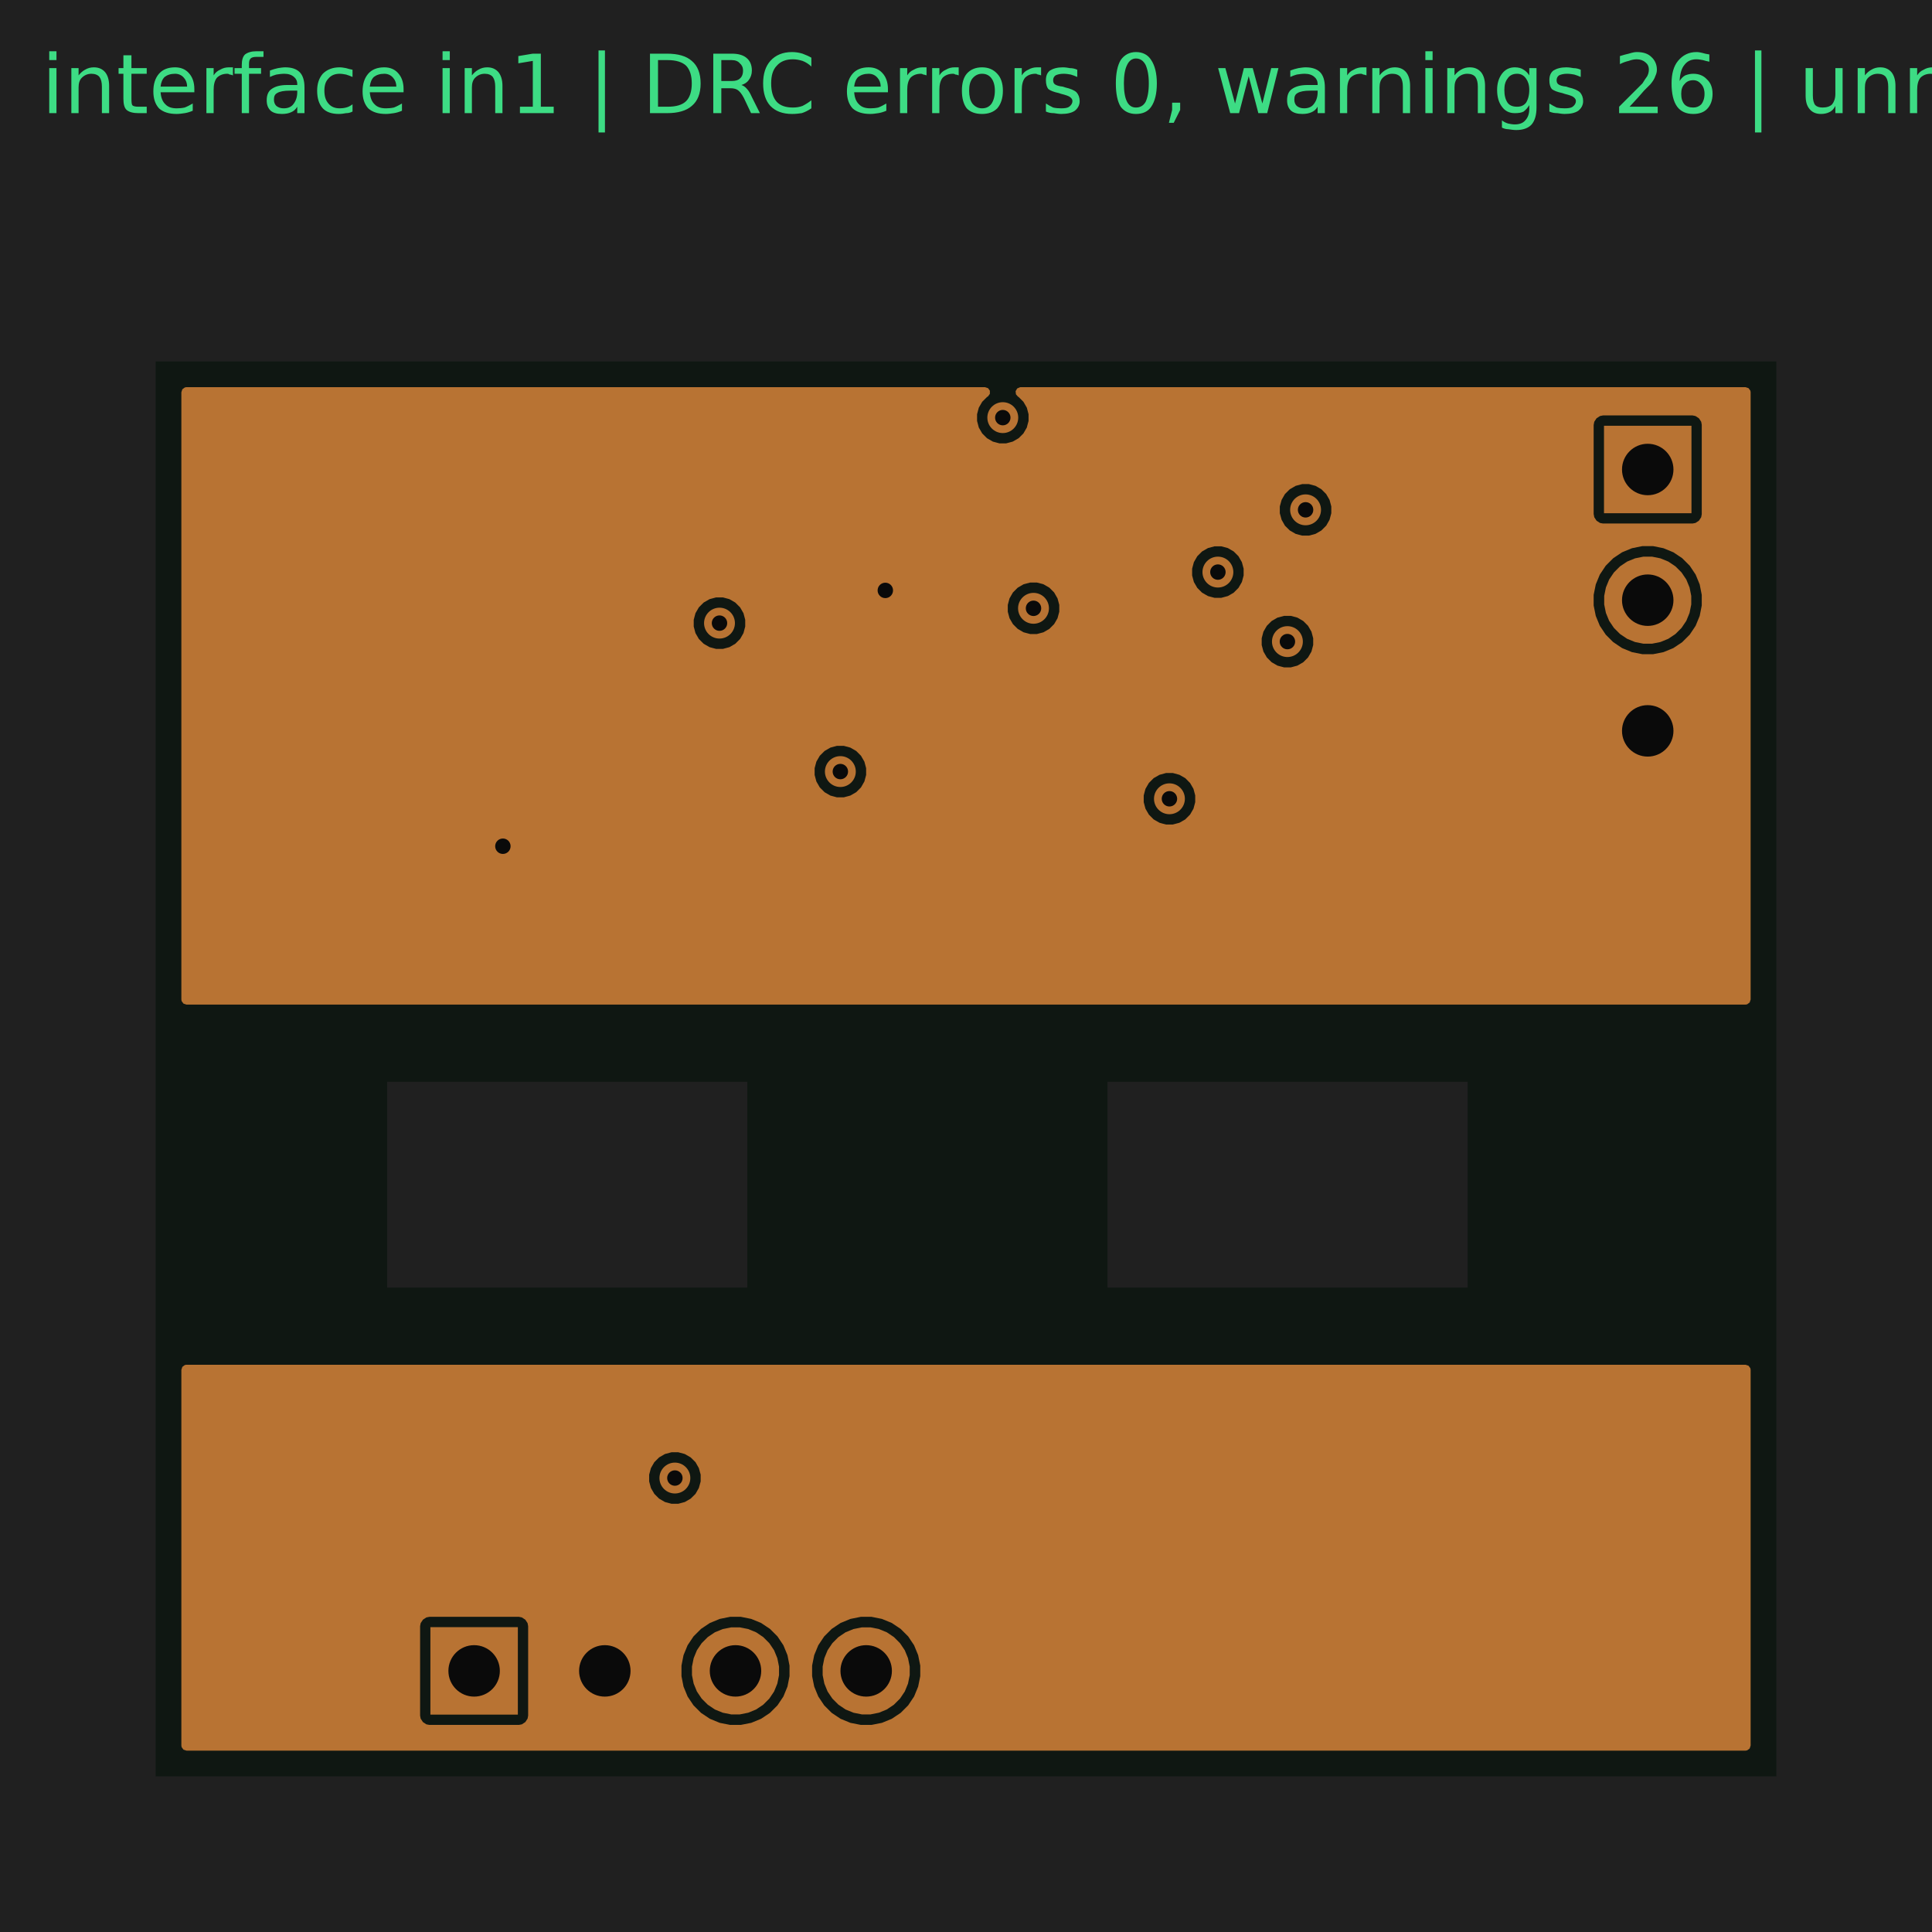
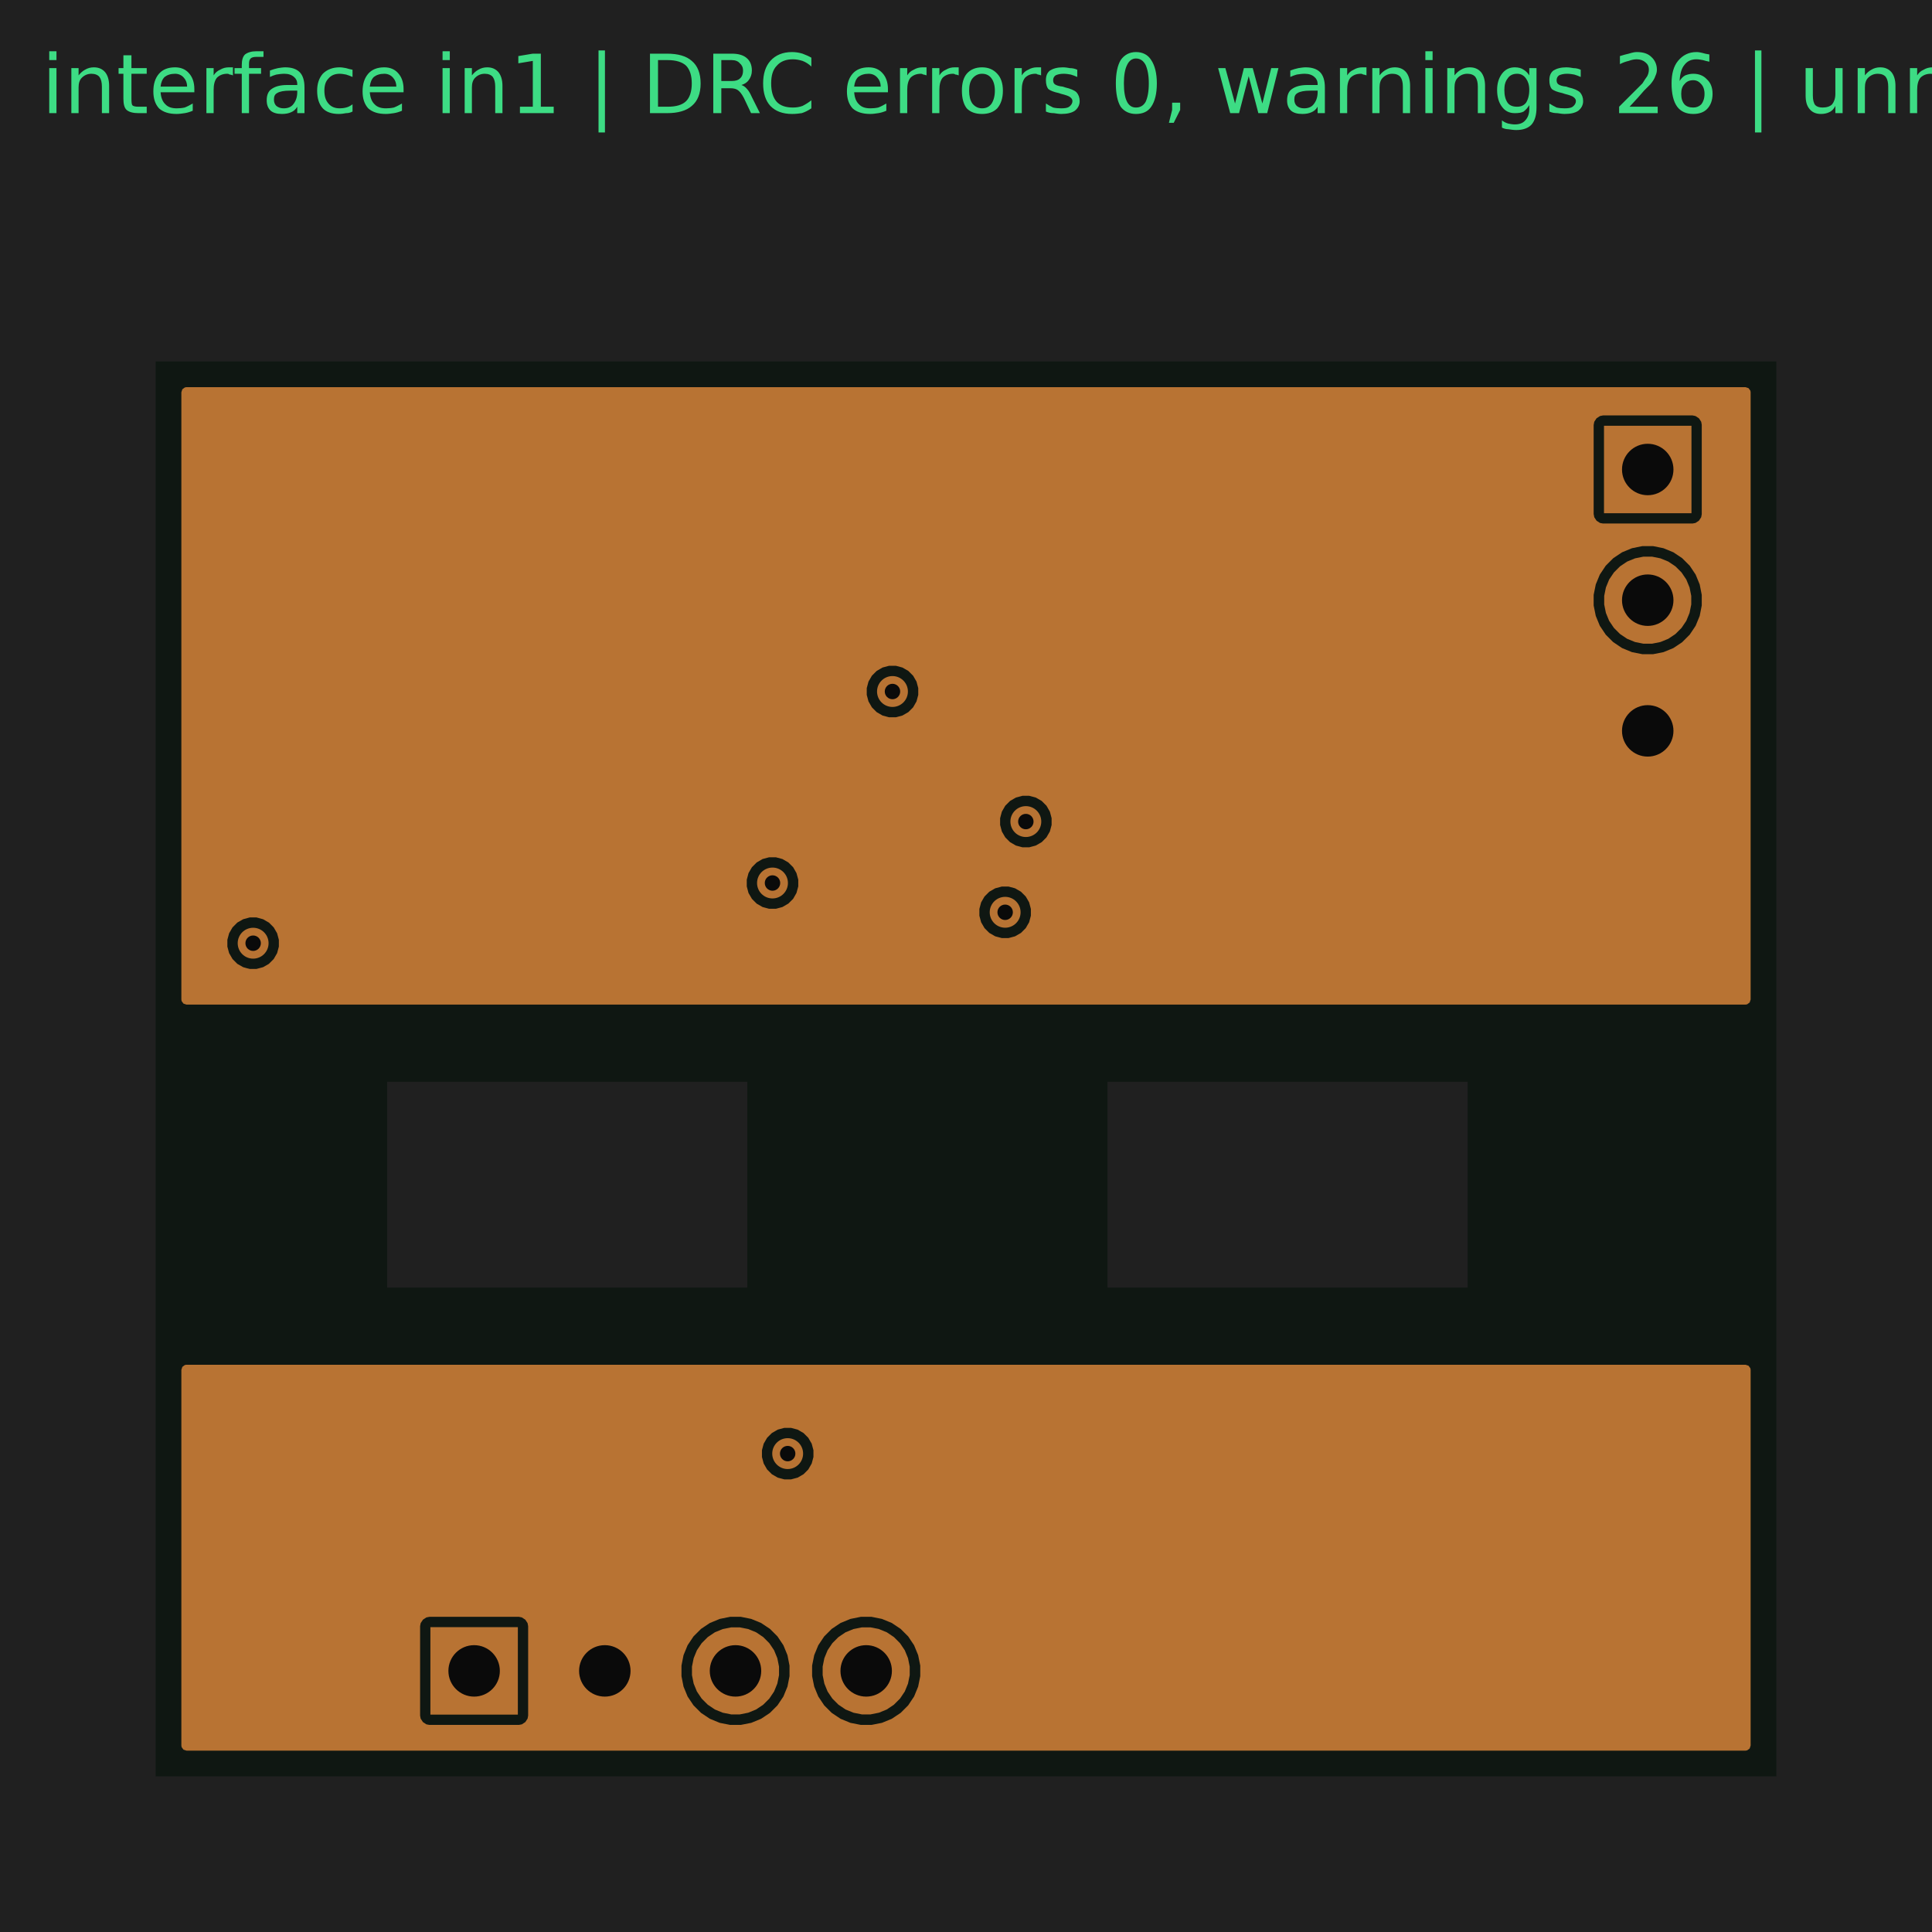
<svg xmlns="http://www.w3.org/2000/svg" width="84.5mm" height="84.5mm" viewBox="0 0 37.550 37.550">
  <rect width="100%" height="100%" fill="#202020" />
  <path d="M 34.525 34.525 L 3.025 34.525 L 3.025 7.025 L 34.525 7.025 Z M 7.525 25.025 L 14.525 25.025 L 14.525 21.025 L 7.525 21.025 Z M 21.525 25.025 L 28.525 25.025 L 28.525 21.025 L 21.525 21.025 Z" fill="#0f1712" fill-opacity="1.00" fill-rule="evenodd" />
-   <path d="M 33.984 26.544 L 34.020 26.593 L 34.025 26.624 L 34.025 33.926 L 34.006 33.984 L 33.957 34.020 L 33.926 34.025 L 3.624 34.025 L 3.566 34.006 L 3.530 33.957 L 3.525 33.926 L 3.525 31.605 L 8.165 31.605 L 8.165 33.345 L 8.165 33.345 L 8.176 33.403 L 8.176 33.403 L 8.220 33.470 L 8.220 33.470 L 8.287 33.514 L 8.287 33.514 L 8.345 33.525 L 8.345 33.525 L 8.345 33.525 L 8.345 33.525 L 10.085 33.525 L 10.085 33.525 L 10.085 33.525 L 10.143 33.514 L 10.143 33.514 L 10.143 33.514 L 10.143 33.514 L 10.210 33.470 L 10.210 33.470 L 10.254 33.403 L 10.265 33.345 L 10.265 32.372 L 13.245 32.372 L 13.245 32.578 L 13.285 32.781 L 13.364 32.973 L 13.479 33.145 L 13.625 33.291 L 13.797 33.406 L 13.989 33.485 L 14.192 33.525 L 14.192 33.525 L 14.398 33.525 L 14.601 33.485 L 14.793 33.406 L 14.965 33.291 L 14.965 33.291 L 15.111 33.145 L 15.226 32.973 L 15.305 32.781 L 15.345 32.578 L 15.345 32.372 L 15.345 32.372 L 15.784 32.372 L 15.784 32.578 L 15.825 32.781 L 15.904 32.973 L 16.019 33.145 L 16.165 33.291 L 16.337 33.406 L 16.529 33.485 L 16.732 33.525 L 16.732 33.525 L 16.938 33.525 L 17.141 33.485 L 17.333 33.406 L 17.505 33.291 L 17.505 33.291 L 17.651 33.145 L 17.766 32.973 L 17.845 32.781 L 17.886 32.578 L 17.886 32.372 L 17.845 32.169 L 17.766 31.977 L 17.651 31.805 L 17.505 31.659 L 17.333 31.544 L 17.141 31.465 L 16.938 31.424 L 16.732 31.424 L 16.529 31.465 L 16.337 31.544 L 16.165 31.659 L 16.019 31.805 L 16.019 31.805 L 15.904 31.977 L 15.825 32.169 L 15.784 32.372 L 15.345 32.372 L 15.305 32.169 L 15.226 31.977 L 15.111 31.805 L 14.965 31.659 L 14.793 31.544 L 14.601 31.465 L 14.398 31.424 L 14.192 31.424 L 13.989 31.465 L 13.797 31.544 L 13.625 31.659 L 13.479 31.805 L 13.479 31.805 L 13.364 31.977 L 13.285 32.169 L 13.245 32.372 L 10.265 32.372 L 10.265 31.605 L 10.254 31.547 L 10.210 31.480 L 10.143 31.436 L 10.085 31.424 L 8.345 31.424 L 8.345 31.425 L 8.345 31.425 L 8.331 31.427 L 8.287 31.436 L 8.220 31.480 L 8.220 31.480 L 8.176 31.547 L 8.176 31.547 L 8.165 31.605 L 8.165 31.605 L 3.525 31.605 L 3.525 28.661 L 12.617 28.661 L 12.617 28.661 L 12.617 28.793 L 12.651 28.920 L 12.717 29.034 L 12.810 29.127 L 12.924 29.193 L 12.924 29.193 L 12.992 29.211 L 13.051 29.227 L 13.051 29.227 L 13.183 29.227 L 13.183 29.227 L 13.310 29.193 L 13.310 29.193 L 13.424 29.127 L 13.424 29.127 L 13.424 29.127 L 13.518 29.034 L 13.518 29.034 L 13.518 29.034 L 13.583 28.920 L 13.583 28.920 L 13.583 28.920 L 13.618 28.793 L 13.618 28.661 L 13.583 28.534 L 13.518 28.419 L 13.424 28.326 L 13.310 28.260 L 13.310 28.260 L 13.310 28.260 L 13.183 28.226 L 13.051 28.226 L 12.924 28.260 L 12.924 28.260 L 12.924 28.260 L 12.810 28.326 L 12.810 28.326 L 12.810 28.326 L 12.717 28.419 L 12.717 28.419 L 12.717 28.419 L 12.651 28.534 L 12.651 28.534 L 12.617 28.661 L 3.525 28.661 L 3.525 26.624 L 3.544 26.566 L 3.593 26.530 L 3.624 26.525 L 33.926 26.525 Z" fill="#b87333" fill-opacity="1.00" fill-rule="evenodd" />
-   <path d="M 19.203 7.544 L 19.239 7.593 L 19.239 7.655 L 19.203 7.704 L 19.194 7.710 L 19.186 7.714 L 19.183 7.716 L 19.090 7.809 L 19.090 7.809 L 19.090 7.809 L 19.024 7.923 L 19.024 7.923 L 18.990 8.051 L 18.990 8.182 L 18.994 8.197 L 19.024 8.310 L 19.090 8.424 L 19.183 8.517 L 19.297 8.583 L 19.297 8.583 L 19.365 8.601 L 19.424 8.617 L 19.424 8.617 L 19.556 8.617 L 19.556 8.617 L 19.683 8.583 L 19.683 8.583 L 19.798 8.517 L 19.798 8.517 L 19.798 8.517 L 19.891 8.424 L 19.891 8.424 L 19.891 8.424 L 19.957 8.310 L 19.957 8.310 L 19.957 8.310 L 19.971 8.255 L 30.974 8.255 L 30.974 9.995 L 30.975 9.995 L 30.986 10.053 L 30.986 10.053 L 31.030 10.120 L 31.030 10.120 L 31.097 10.164 L 31.097 10.164 L 31.155 10.175 L 31.155 10.175 L 31.155 10.175 L 31.155 10.175 L 32.895 10.175 L 32.895 10.175 L 32.895 10.175 L 32.953 10.164 L 32.953 10.164 L 32.953 10.164 L 32.953 10.164 L 33.020 10.120 L 33.020 10.120 L 33.064 10.053 L 33.075 9.995 L 33.075 8.255 L 33.064 8.197 L 33.020 8.130 L 32.953 8.086 L 32.895 8.074 L 31.155 8.074 L 31.155 8.075 L 31.155 8.075 L 31.141 8.077 L 31.097 8.086 L 31.030 8.130 L 31.030 8.130 L 30.986 8.197 L 30.986 8.197 L 30.975 8.255 L 30.974 8.255 L 19.971 8.255 L 19.991 8.182 L 19.991 8.051 L 19.957 7.923 L 19.891 7.809 L 19.798 7.716 L 19.791 7.712 L 19.786 7.710 L 19.746 7.664 L 19.739 7.603 L 19.770 7.550 L 19.826 7.526 L 19.836 7.525 L 33.926 7.525 L 33.984 7.544 L 34.020 7.593 L 34.025 7.624 L 34.025 19.426 L 34.006 19.484 L 33.957 19.520 L 33.926 19.525 L 3.624 19.525 L 3.566 19.506 L 3.530 19.457 L 3.525 19.426 L 3.525 14.930 L 15.833 14.930 L 15.833 14.930 L 15.833 15.062 L 15.867 15.189 L 15.933 15.304 L 16.026 15.397 L 16.140 15.463 L 16.140 15.463 L 16.208 15.481 L 16.267 15.497 L 16.267 15.497 L 16.399 15.497 L 16.399 15.497 L 16.526 15.463 L 16.526 15.463 L 16.533 15.459 L 22.229 15.459 L 22.229 15.459 L 22.229 15.591 L 22.263 15.718 L 22.329 15.832 L 22.422 15.926 L 22.536 15.991 L 22.536 15.991 L 22.604 16.010 L 22.664 16.025 L 22.664 16.025 L 22.795 16.025 L 22.795 16.025 L 22.923 15.991 L 22.923 15.991 L 23.037 15.926 L 23.037 15.926 L 23.037 15.925 L 23.130 15.832 L 23.130 15.832 L 23.130 15.832 L 23.196 15.718 L 23.196 15.718 L 23.196 15.718 L 23.230 15.591 L 23.230 15.459 L 23.196 15.332 L 23.180 15.304 L 23.130 15.218 L 23.130 15.218 L 23.130 15.218 L 23.037 15.124 L 22.923 15.059 L 22.923 15.059 L 22.923 15.059 L 22.795 15.024 L 22.664 15.024 L 22.536 15.059 L 22.536 15.059 L 22.536 15.059 L 22.422 15.124 L 22.422 15.124 L 22.422 15.124 L 22.329 15.218 L 22.329 15.218 L 22.329 15.218 L 22.263 15.332 L 22.263 15.332 L 22.229 15.459 L 16.533 15.459 L 16.641 15.397 L 16.641 15.397 L 16.641 15.397 L 16.734 15.304 L 16.734 15.304 L 16.734 15.304 L 16.800 15.189 L 16.800 15.189 L 16.800 15.189 L 16.834 15.062 L 16.834 14.930 L 16.800 14.803 L 16.734 14.689 L 16.641 14.596 L 16.526 14.530 L 16.526 14.530 L 16.526 14.530 L 16.399 14.496 L 16.267 14.496 L 16.140 14.530 L 16.140 14.530 L 16.140 14.530 L 16.026 14.596 L 16.026 14.596 L 16.026 14.596 L 15.933 14.689 L 15.933 14.689 L 15.933 14.689 L 15.867 14.803 L 15.867 14.803 L 15.833 14.930 L 3.525 14.930 L 3.525 12.046 L 13.483 12.046 L 13.483 12.046 L 13.483 12.177 L 13.517 12.305 L 13.583 12.419 L 13.676 12.512 L 13.791 12.578 L 13.791 12.578 L 13.858 12.596 L 13.918 12.612 L 13.918 12.612 L 14.050 12.612 L 14.050 12.612 L 14.177 12.578 L 14.177 12.578 L 14.291 12.512 L 14.291 12.512 L 14.291 12.512 L 14.384 12.419 L 14.384 12.419 L 14.384 12.419 L 14.393 12.405 L 24.522 12.405 L 24.522 12.405 L 24.522 12.536 L 24.556 12.664 L 24.622 12.778 L 24.715 12.871 L 24.829 12.937 L 24.829 12.937 L 24.897 12.955 L 24.957 12.971 L 24.957 12.971 L 25.088 12.971 L 25.088 12.971 L 25.216 12.937 L 25.216 12.937 L 25.330 12.871 L 25.330 12.871 L 25.330 12.871 L 25.423 12.778 L 25.423 12.778 L 25.423 12.778 L 25.489 12.664 L 25.489 12.664 L 25.489 12.664 L 25.523 12.536 L 25.523 12.405 L 25.489 12.277 L 25.423 12.163 L 25.330 12.070 L 25.216 12.004 L 25.216 12.004 L 25.216 12.004 L 25.088 11.970 L 24.957 11.970 L 24.829 12.004 L 24.829 12.004 L 24.829 12.004 L 24.715 12.070 L 24.715 12.070 L 24.715 12.070 L 24.622 12.163 L 24.622 12.163 L 24.622 12.163 L 24.556 12.277 L 24.556 12.277 L 24.522 12.405 L 14.393 12.405 L 14.450 12.305 L 14.450 12.305 L 14.450 12.305 L 14.484 12.177 L 14.484 12.046 L 14.450 11.918 L 14.384 11.804 L 14.337 11.757 L 19.587 11.757 L 19.587 11.757 L 19.587 11.889 L 19.621 12.016 L 19.687 12.130 L 19.780 12.223 L 19.894 12.289 L 19.894 12.289 L 19.962 12.307 L 20.022 12.323 L 20.022 12.323 L 20.153 12.323 L 20.153 12.323 L 20.281 12.289 L 20.281 12.289 L 20.395 12.223 L 20.395 12.223 L 20.395 12.223 L 20.488 12.130 L 20.488 12.130 L 20.488 12.130 L 20.554 12.016 L 20.554 12.016 L 20.554 12.016 L 20.588 11.889 L 20.588 11.757 L 20.554 11.630 L 20.528 11.585 L 20.488 11.515 L 20.488 11.515 L 20.488 11.515 L 20.395 11.422 L 20.281 11.356 L 20.281 11.356 L 20.281 11.356 L 20.153 11.322 L 20.022 11.322 L 19.894 11.356 L 19.894 11.356 L 19.894 11.356 L 19.780 11.422 L 19.780 11.422 L 19.780 11.422 L 19.687 11.515 L 19.687 11.515 L 19.687 11.515 L 19.621 11.630 L 19.621 11.630 L 19.587 11.757 L 14.337 11.757 L 14.291 11.711 L 14.177 11.645 L 14.177 11.645 L 14.177 11.645 L 14.050 11.611 L 13.918 11.611 L 13.791 11.645 L 13.791 11.645 L 13.791 11.645 L 13.676 11.711 L 13.676 11.711 L 13.676 11.711 L 13.583 11.804 L 13.583 11.804 L 13.583 11.804 L 13.517 11.918 L 13.517 11.918 L 13.483 12.046 L 3.525 12.046 L 3.525 11.053 L 23.170 11.053 L 23.170 11.053 L 23.170 11.185 L 23.204 11.312 L 23.270 11.426 L 23.363 11.519 L 23.478 11.585 L 23.478 11.585 L 23.545 11.603 L 23.605 11.619 L 23.605 11.619 L 23.737 11.619 L 23.737 11.619 L 23.864 11.585 L 23.864 11.585 L 23.905 11.562 L 30.974 11.562 L 30.974 11.768 L 31.015 11.971 L 31.094 12.163 L 31.209 12.335 L 31.355 12.481 L 31.527 12.596 L 31.719 12.675 L 31.922 12.715 L 31.922 12.715 L 32.128 12.715 L 32.331 12.675 L 32.523 12.596 L 32.695 12.481 L 32.695 12.481 L 32.841 12.335 L 32.956 12.163 L 33.035 11.971 L 33.075 11.768 L 33.075 11.562 L 33.035 11.359 L 32.956 11.167 L 32.841 10.995 L 32.695 10.849 L 32.523 10.734 L 32.331 10.655 L 32.128 10.614 L 31.922 10.614 L 31.719 10.655 L 31.527 10.734 L 31.355 10.849 L 31.209 10.995 L 31.209 10.995 L 31.094 11.167 L 31.015 11.359 L 30.974 11.562 L 23.905 11.562 L 23.978 11.519 L 23.978 11.519 L 23.978 11.519 L 24.071 11.426 L 24.071 11.426 L 24.071 11.426 L 24.137 11.312 L 24.137 11.312 L 24.137 11.312 L 24.171 11.185 L 24.171 11.053 L 24.137 10.926 L 24.071 10.811 L 23.978 10.718 L 23.864 10.652 L 23.864 10.652 L 23.864 10.652 L 23.737 10.618 L 23.605 10.618 L 23.478 10.652 L 23.478 10.652 L 23.478 10.652 L 23.363 10.718 L 23.363 10.718 L 23.363 10.718 L 23.270 10.811 L 23.270 10.811 L 23.270 10.811 L 23.204 10.926 L 23.204 10.926 L 23.170 11.053 L 3.525 11.053 L 3.525 9.843 L 24.874 9.843 L 24.874 9.843 L 24.874 9.975 L 24.909 10.102 L 24.974 10.217 L 25.068 10.310 L 25.182 10.376 L 25.182 10.376 L 25.249 10.394 L 25.309 10.410 L 25.309 10.410 L 25.441 10.410 L 25.441 10.410 L 25.568 10.376 L 25.568 10.376 L 25.682 10.310 L 25.682 10.310 L 25.682 10.310 L 25.775 10.217 L 25.776 10.217 L 25.776 10.217 L 25.841 10.102 L 25.841 10.102 L 25.841 10.102 L 25.875 9.975 L 25.875 9.843 L 25.841 9.716 L 25.775 9.602 L 25.682 9.509 L 25.568 9.443 L 25.568 9.443 L 25.568 9.443 L 25.441 9.409 L 25.309 9.409 L 25.182 9.443 L 25.182 9.443 L 25.182 9.443 L 25.068 9.509 L 25.068 9.509 L 25.068 9.509 L 24.974 9.602 L 24.974 9.602 L 24.974 9.602 L 24.909 9.716 L 24.909 9.716 L 24.874 9.843 L 3.525 9.843 L 3.525 7.624 L 3.544 7.566 L 3.593 7.530 L 3.624 7.525 L 19.144 7.525 Z" fill="#b87333" fill-opacity="1.00" fill-rule="evenodd" />
-   <circle cx="13.984" cy="12.111" r="0.300" fill="#b87333" stroke="none" stroke-width="0.150" />
-   <circle cx="13.984" cy="12.111" r="0.150" fill="#0a0a0a" stroke="none" stroke-width="0.150" />
-   <circle cx="25.375" cy="9.909" r="0.300" fill="#b87333" stroke="none" stroke-width="0.150" />
-   <circle cx="25.375" cy="9.909" r="0.150" fill="#0a0a0a" stroke="none" stroke-width="0.150" />
-   <circle cx="17.207" cy="11.475" r="0.300" fill="#b87333" stroke="none" stroke-width="0.150" />
-   <circle cx="17.207" cy="11.475" r="0.150" fill="#0a0a0a" stroke="none" stroke-width="0.150" />
-   <circle cx="9.774" cy="16.447" r="0.300" fill="#b87333" stroke="none" stroke-width="0.150" />
-   <circle cx="9.774" cy="16.447" r="0.150" fill="#0a0a0a" stroke="none" stroke-width="0.150" />
-   <circle cx="19.490" cy="8.117" r="0.300" fill="#b87333" stroke="none" stroke-width="0.150" />
-   <circle cx="19.490" cy="8.117" r="0.150" fill="#0a0a0a" stroke="none" stroke-width="0.150" />
-   <circle cx="20.087" cy="11.823" r="0.300" fill="#b87333" stroke="none" stroke-width="0.150" />
-   <circle cx="20.087" cy="11.823" r="0.150" fill="#0a0a0a" stroke="none" stroke-width="0.150" />
-   <circle cx="13.117" cy="28.727" r="0.300" fill="#b87333" stroke="none" stroke-width="0.150" />
-   <circle cx="13.117" cy="28.727" r="0.150" fill="#0a0a0a" stroke="none" stroke-width="0.150" />
-   <circle cx="25.022" cy="12.470" r="0.300" fill="#b87333" stroke="none" stroke-width="0.150" />
-   <circle cx="25.022" cy="12.470" r="0.150" fill="#0a0a0a" stroke="none" stroke-width="0.150" />
-   <circle cx="23.671" cy="11.119" r="0.300" fill="#b87333" stroke="none" stroke-width="0.150" />
-   <circle cx="23.671" cy="11.119" r="0.150" fill="#0a0a0a" stroke="none" stroke-width="0.150" />
-   <circle cx="16.333" cy="14.996" r="0.300" fill="#b87333" stroke="none" stroke-width="0.150" />
-   <circle cx="16.333" cy="14.996" r="0.150" fill="#0a0a0a" stroke="none" stroke-width="0.150" />
-   <circle cx="22.729" cy="15.525" r="0.300" fill="#b87333" stroke="none" stroke-width="0.150" />
-   <circle cx="22.729" cy="15.525" r="0.150" fill="#0a0a0a" stroke="none" stroke-width="0.150" />
-   <path d="M 32.875 9.975 L 31.175 9.975 L 31.175 8.275 L 32.875 8.275 Z" fill="#b87333" fill-opacity="1.00" fill-rule="evenodd" />
-   <circle cx="32.025" cy="9.125" r="0.500" fill="#0a0a0a" stroke="none" stroke-width="0.150" />
-   <path d="M 32.871 11.582 L 32.838 11.418 L 32.775 11.264 L 32.682 11.126 L 32.564 11.008 L 32.426 10.915 L 32.272 10.852 L 32.108 10.819 L 31.942 10.819 L 31.778 10.852 L 31.624 10.915 L 31.486 11.008 L 31.368 11.126 L 31.275 11.264 L 31.212 11.418 L 31.179 11.582 L 31.179 11.748 L 31.212 11.912 L 31.275 12.066 L 31.368 12.204 L 31.486 12.322 L 31.624 12.415 L 31.778 12.478 L 31.942 12.511 L 32.108 12.511 L 32.272 12.478 L 32.426 12.415 L 32.564 12.322 L 32.682 12.204 L 32.775 12.066 L 32.838 11.912 L 32.871 11.748 L 32.871 11.582 Z" fill="#b87333" fill-opacity="1.00" fill-rule="evenodd" />
-   <circle cx="32.025" cy="11.665" r="0.500" fill="#0a0a0a" stroke="none" stroke-width="0.150" />
-   <path d="M 32.871 14.122 L 32.838 13.958 L 32.775 13.804 L 32.682 13.666 L 32.564 13.548 L 32.426 13.455 L 32.272 13.392 L 32.108 13.359 L 31.942 13.359 L 31.778 13.392 L 31.624 13.455 L 31.486 13.548 L 31.368 13.666 L 31.275 13.804 L 31.212 13.958 L 31.179 14.122 L 31.179 14.288 L 31.212 14.452 L 31.275 14.606 L 31.368 14.744 L 31.486 14.862 L 31.624 14.955 L 31.778 15.018 L 31.942 15.051 L 32.108 15.051 L 32.272 15.018 L 32.426 14.955 L 32.564 14.862 L 32.682 14.744 L 32.775 14.606 L 32.838 14.452 L 32.871 14.288 L 32.871 14.122 Z" fill="#b87333" fill-opacity="1.00" fill-rule="evenodd" />
-   <circle cx="32.025" cy="14.205" r="0.500" fill="#0a0a0a" stroke="none" stroke-width="0.150" />
+   <path d="M 33.984 26.544 L 34.020 26.593 L 34.025 26.624 L 34.025 33.926 L 34.006 33.984 L 33.957 34.020 L 33.926 34.025 L 3.624 34.025 L 3.566 34.006 L 3.530 33.957 L 3.525 33.926 L 3.525 31.605 L 8.165 31.605 L 8.165 33.345 L 8.165 33.345 L 8.176 33.403 L 8.176 33.403 L 8.220 33.470 L 8.220 33.470 L 8.287 33.514 L 8.287 33.514 L 8.345 33.525 L 8.345 33.525 L 8.345 33.525 L 8.345 33.525 L 10.085 33.525 L 10.085 33.525 L 10.085 33.525 L 10.143 33.514 L 10.143 33.514 L 10.143 33.514 L 10.143 33.514 L 10.210 33.470 L 10.210 33.470 L 10.254 33.403 L 10.265 33.345 L 10.265 32.372 L 13.245 32.372 L 13.245 32.578 L 13.285 32.781 L 13.364 32.973 L 13.479 33.145 L 13.625 33.291 L 13.797 33.406 L 13.989 33.485 L 14.192 33.525 L 14.192 33.525 L 14.398 33.525 L 14.601 33.485 L 14.793 33.406 L 14.965 33.291 L 14.965 33.291 L 15.111 33.145 L 15.226 32.973 L 15.305 32.781 L 15.345 32.578 L 15.345 32.372 L 15.345 32.372 L 15.784 32.372 L 15.784 32.578 L 15.825 32.781 L 15.904 32.973 L 16.019 33.145 L 16.165 33.291 L 16.337 33.406 L 16.529 33.485 L 16.732 33.525 L 16.732 33.525 L 16.938 33.525 L 17.141 33.485 L 17.333 33.406 L 17.505 33.291 L 17.505 33.291 L 17.651 33.145 L 17.766 32.973 L 17.845 32.781 L 17.886 32.578 L 17.886 32.372 L 17.845 32.169 L 17.766 31.977 L 17.651 31.805 L 17.505 31.659 L 17.333 31.544 L 17.141 31.465 L 16.938 31.424 L 16.732 31.424 L 16.529 31.465 L 16.337 31.544 L 16.165 31.659 L 16.019 31.805 L 16.019 31.805 L 15.904 31.977 L 15.825 32.169 L 15.784 32.372 L 15.345 32.372 L 15.305 32.169 L 15.226 31.977 L 15.111 31.805 L 14.965 31.659 L 14.793 31.544 L 14.601 31.465 L 14.398 31.424 L 14.192 31.424 L 13.989 31.465 L 13.797 31.544 L 13.625 31.659 L 13.479 31.805 L 13.479 31.805 L 13.364 31.977 L 13.285 32.169 L 13.245 32.372 L 10.265 32.372 L 10.265 31.605 L 10.254 31.547 L 10.210 31.480 L 10.143 31.436 L 10.085 31.424 L 8.345 31.424 L 8.345 31.425 L 8.345 31.425 L 8.331 31.427 L 8.287 31.436 L 8.220 31.480 L 8.220 31.480 L 8.176 31.547 L 8.176 31.547 L 8.165 31.605 L 8.165 31.605 L 3.525 31.605 L 3.525 28.186 L 14.809 28.186 L 14.809 28.186 L 14.809 28.318 L 14.843 28.445 L 14.909 28.560 L 15.002 28.653 L 15.116 28.719 L 15.116 28.719 L 15.184 28.737 L 15.244 28.753 L 15.244 28.753 L 15.375 28.753 L 15.375 28.753 L 15.503 28.719 L 15.503 28.719 L 15.617 28.653 L 15.617 28.653 L 15.617 28.653 L 15.710 28.560 L 15.710 28.560 L 15.710 28.560 L 15.776 28.445 L 15.776 28.445 L 15.776 28.445 L 15.810 28.318 L 15.810 28.186 L 15.776 28.059 L 15.710 27.945 L 15.617 27.852 L 15.503 27.786 L 15.503 27.786 L 15.503 27.786 L 15.375 27.752 L 15.244 27.752 L 15.116 27.786 L 15.116 27.786 L 15.116 27.786 L 15.002 27.852 L 15.002 27.852 L 15.002 27.852 L 14.909 27.945 L 14.909 27.945 L 14.909 27.945 L 14.843 28.059 L 14.843 28.059 L 14.809 28.186 L 3.525 28.186 L 3.525 26.624 L 3.544 26.566 L 3.593 26.530 L 3.624 26.525 L 33.926 26.525 Z" fill="#b87333" fill-opacity="1.00" fill-rule="evenodd" />
+   <path d="M 33.984 7.544 L 34.020 7.593 L 34.025 7.624 L 34.025 19.426 L 34.006 19.484 L 33.957 19.520 L 33.926 19.525 L 3.624 19.525 L 3.566 19.506 L 3.530 19.457 L 3.525 19.426 L 3.525 18.266 L 4.419 18.266 L 4.419 18.266 L 4.419 18.398 L 4.453 18.525 L 4.519 18.639 L 4.612 18.733 L 4.726 18.798 L 4.726 18.798 L 4.794 18.817 L 4.854 18.832 L 4.854 18.832 L 4.985 18.832 L 4.985 18.832 L 5.113 18.798 L 5.113 18.798 L 5.227 18.733 L 5.227 18.733 L 5.227 18.732 L 5.320 18.639 L 5.320 18.639 L 5.320 18.639 L 5.386 18.525 L 5.386 18.525 L 5.386 18.525 L 5.420 18.398 L 5.420 18.266 L 5.386 18.139 L 5.382 18.132 L 5.320 18.025 L 5.320 18.025 L 5.320 18.025 L 5.227 17.931 L 5.215 17.925 L 5.113 17.866 L 5.113 17.866 L 5.113 17.866 L 4.985 17.831 L 4.854 17.831 L 4.726 17.866 L 4.726 17.866 L 4.726 17.866 L 4.612 17.931 L 4.612 17.931 L 4.612 17.931 L 4.519 18.025 L 4.519 18.025 L 4.519 18.025 L 4.453 18.139 L 4.453 18.139 L 4.419 18.266 L 3.525 18.266 L 3.525 17.666 L 19.035 17.666 L 19.035 17.666 L 19.035 17.797 L 19.069 17.925 L 19.135 18.039 L 19.228 18.132 L 19.343 18.198 L 19.343 18.198 L 19.410 18.216 L 19.470 18.232 L 19.470 18.232 L 19.602 18.232 L 19.602 18.232 L 19.729 18.198 L 19.729 18.198 L 19.843 18.132 L 19.843 18.132 L 19.843 18.132 L 19.936 18.039 L 19.936 18.039 L 19.936 18.039 L 20.002 17.925 L 20.002 17.925 L 20.002 17.925 L 20.036 17.797 L 20.036 17.666 L 20.002 17.538 L 19.963 17.470 L 19.936 17.424 L 19.936 17.424 L 19.936 17.424 L 19.843 17.331 L 19.729 17.265 L 19.729 17.265 L 19.729 17.265 L 19.602 17.231 L 19.470 17.231 L 19.343 17.265 L 19.343 17.265 L 19.343 17.265 L 19.228 17.331 L 19.228 17.331 L 19.228 17.331 L 19.135 17.424 L 19.135 17.424 L 19.135 17.424 L 19.069 17.538 L 19.069 17.538 L 19.035 17.666 L 3.525 17.666 L 3.525 17.097 L 14.514 17.097 L 14.514 17.228 L 14.529 17.285 L 14.548 17.356 L 14.614 17.470 L 14.707 17.563 L 14.821 17.629 L 14.821 17.629 L 14.889 17.647 L 14.948 17.663 L 14.948 17.663 L 15.080 17.663 L 15.080 17.663 L 15.207 17.629 L 15.207 17.629 L 15.303 17.573 L 15.303 17.573 L 15.321 17.563 L 15.321 17.563 L 15.415 17.470 L 15.415 17.470 L 15.415 17.470 L 15.480 17.356 L 15.480 17.356 L 15.480 17.356 L 15.515 17.228 L 15.515 17.097 L 15.480 16.969 L 15.415 16.855 L 15.321 16.762 L 15.207 16.696 L 15.207 16.696 L 15.207 16.696 L 15.080 16.662 L 14.948 16.662 L 14.821 16.696 L 14.821 16.696 L 14.821 16.696 L 14.707 16.762 L 14.707 16.762 L 14.707 16.762 L 14.614 16.855 L 14.614 16.855 L 14.614 16.855 L 14.548 16.969 L 14.548 16.969 L 14.514 17.097 L 3.525 17.097 L 3.525 15.902 L 19.438 15.902 L 19.438 15.902 L 19.438 16.034 L 19.472 16.161 L 19.538 16.275 L 19.631 16.368 L 19.745 16.434 L 19.745 16.434 L 19.813 16.452 L 19.872 16.468 L 19.872 16.468 L 20.004 16.468 L 20.004 16.468 L 20.131 16.434 L 20.131 16.434 L 20.246 16.368 L 20.246 16.368 L 20.246 16.368 L 20.339 16.275 L 20.339 16.275 L 20.339 16.275 L 20.405 16.161 L 20.405 16.161 L 20.405 16.161 L 20.439 16.034 L 20.439 15.902 L 20.405 15.775 L 20.339 15.660 L 20.246 15.567 L 20.131 15.501 L 20.131 15.501 L 20.131 15.501 L 20.004 15.467 L 19.872 15.467 L 19.745 15.501 L 19.745 15.501 L 19.745 15.501 L 19.631 15.567 L 19.631 15.567 L 19.631 15.567 L 19.538 15.660 L 19.538 15.660 L 19.538 15.660 L 19.472 15.775 L 19.472 15.775 L 19.438 15.902 L 3.525 15.902 L 3.525 13.374 L 16.846 13.374 L 16.846 13.374 L 16.846 13.506 L 16.880 13.633 L 16.946 13.748 L 17.039 13.841 L 17.153 13.907 L 17.153 13.907 L 17.221 13.925 L 17.280 13.941 L 17.280 13.941 L 17.412 13.941 L 17.412 13.941 L 17.539 13.907 L 17.539 13.907 L 17.654 13.841 L 17.654 13.841 L 17.654 13.841 L 17.747 13.748 L 17.747 13.748 L 17.747 13.748 L 17.813 13.633 L 17.813 13.633 L 17.813 13.633 L 17.847 13.506 L 17.847 13.374 L 17.813 13.247 L 17.747 13.133 L 17.654 13.040 L 17.539 12.974 L 17.539 12.974 L 17.539 12.974 L 17.412 12.940 L 17.280 12.940 L 17.153 12.974 L 17.153 12.974 L 17.153 12.974 L 17.039 13.040 L 17.039 13.040 L 17.039 13.040 L 16.946 13.133 L 16.946 13.133 L 16.946 13.133 L 16.880 13.247 L 16.880 13.247 L 16.846 13.374 L 3.525 13.374 L 3.525 11.562 L 30.974 11.562 L 30.974 11.768 L 31.015 11.971 L 31.094 12.163 L 31.209 12.335 L 31.355 12.481 L 31.527 12.596 L 31.719 12.675 L 31.922 12.715 L 31.922 12.715 L 32.128 12.715 L 32.331 12.675 L 32.523 12.596 L 32.695 12.481 L 32.695 12.481 L 32.841 12.335 L 32.956 12.163 L 33.035 11.971 L 33.075 11.768 L 33.075 11.562 L 33.035 11.359 L 32.956 11.167 L 32.841 10.995 L 32.695 10.849 L 32.523 10.734 L 32.331 10.655 L 32.128 10.614 L 31.922 10.614 L 31.719 10.655 L 31.527 10.734 L 31.355 10.849 L 31.209 10.995 L 31.209 10.995 L 31.094 11.167 L 31.015 11.359 L 30.974 11.562 L 3.525 11.562 L 3.525 8.255 L 30.974 8.255 L 30.974 9.995 L 30.975 9.995 L 30.986 10.053 L 30.986 10.053 L 31.030 10.120 L 31.030 10.120 L 31.097 10.164 L 31.097 10.164 L 31.155 10.175 L 31.155 10.175 L 31.155 10.175 L 31.155 10.175 L 32.895 10.175 L 32.895 10.175 L 32.895 10.175 L 32.953 10.164 L 32.953 10.164 L 32.953 10.164 L 32.953 10.164 L 33.020 10.120 L 33.020 10.120 L 33.064 10.053 L 33.075 9.995 L 33.075 8.255 L 33.064 8.197 L 33.020 8.130 L 32.953 8.086 L 32.895 8.074 L 31.155 8.074 L 31.155 8.075 L 31.155 8.075 L 31.141 8.077 L 31.097 8.086 L 31.030 8.130 L 31.030 8.130 L 30.986 8.197 L 30.986 8.197 L 30.975 8.255 L 30.974 8.255 L 3.525 8.255 L 3.525 7.624 L 3.544 7.566 L 3.593 7.530 L 3.624 7.525 L 33.926 7.525 Z" fill="#b87333" fill-opacity="1.00" fill-rule="evenodd" />
+   <circle cx="15.014" cy="17.162" r="0.300" fill="#b87333" stroke="none" stroke-width="0.150" />
+   <circle cx="15.014" cy="17.162" r="0.150" fill="#0a0a0a" stroke="none" stroke-width="0.150" />
+   <circle cx="17.346" cy="13.440" r="0.300" fill="#b87333" stroke="none" stroke-width="0.150" />
+   <circle cx="17.346" cy="13.440" r="0.150" fill="#0a0a0a" stroke="none" stroke-width="0.150" />
+   <circle cx="19.536" cy="17.731" r="0.300" fill="#b87333" stroke="none" stroke-width="0.150" />
+   <circle cx="19.536" cy="17.731" r="0.150" fill="#0a0a0a" stroke="none" stroke-width="0.150" />
+   <circle cx="19.938" cy="15.968" r="0.300" fill="#b87333" stroke="none" stroke-width="0.150" />
+   <circle cx="19.938" cy="15.968" r="0.150" fill="#0a0a0a" stroke="none" stroke-width="0.150" />
+   <circle cx="4.920" cy="18.332" r="0.300" fill="#b87333" stroke="none" stroke-width="0.150" />
+   <circle cx="4.920" cy="18.332" r="0.150" fill="#0a0a0a" stroke="none" stroke-width="0.150" />
+   <circle cx="15.309" cy="28.252" r="0.300" fill="#b87333" stroke="none" stroke-width="0.150" />
+   <circle cx="15.309" cy="28.252" r="0.150" fill="#0a0a0a" stroke="none" stroke-width="0.150" />
  <path d="M 10.065 31.625 L 10.065 33.325 L 8.365 33.325 L 8.365 31.625 Z" fill="#b87333" fill-opacity="1.00" fill-rule="evenodd" />
  <circle cx="9.215" cy="32.475" r="0.500" fill="#0a0a0a" stroke="none" stroke-width="0.150" />
  <path d="M 12.601 32.392 L 12.568 32.228 L 12.505 32.074 L 12.412 31.936 L 12.294 31.818 L 12.156 31.725 L 12.002 31.662 L 11.838 31.629 L 11.672 31.629 L 11.508 31.662 L 11.354 31.725 L 11.216 31.818 L 11.098 31.936 L 11.005 32.074 L 10.942 32.228 L 10.909 32.392 L 10.909 32.558 L 10.942 32.722 L 11.005 32.876 L 11.098 33.014 L 11.216 33.132 L 11.354 33.225 L 11.508 33.288 L 11.672 33.321 L 11.838 33.321 L 12.002 33.288 L 12.156 33.225 L 12.294 33.132 L 12.412 33.014 L 12.505 32.876 L 12.568 32.722 L 12.601 32.558 L 12.601 32.392 Z" fill="#b87333" fill-opacity="1.00" fill-rule="evenodd" />
  <circle cx="11.755" cy="32.475" r="0.500" fill="#0a0a0a" stroke="none" stroke-width="0.150" />
  <path d="M 15.141 32.392 L 15.108 32.228 L 15.045 32.074 L 14.952 31.936 L 14.834 31.818 L 14.696 31.725 L 14.542 31.662 L 14.378 31.629 L 14.212 31.629 L 14.048 31.662 L 13.894 31.725 L 13.756 31.818 L 13.638 31.936 L 13.545 32.074 L 13.482 32.228 L 13.449 32.392 L 13.449 32.558 L 13.482 32.722 L 13.545 32.876 L 13.638 33.014 L 13.756 33.132 L 13.894 33.225 L 14.048 33.288 L 14.212 33.321 L 14.378 33.321 L 14.542 33.288 L 14.696 33.225 L 14.834 33.132 L 14.952 33.014 L 15.045 32.876 L 15.108 32.722 L 15.141 32.558 L 15.141 32.392 Z" fill="#b87333" fill-opacity="1.00" fill-rule="evenodd" />
  <circle cx="14.295" cy="32.475" r="0.500" fill="#0a0a0a" stroke="none" stroke-width="0.150" />
  <path d="M 17.681 32.392 L 17.648 32.228 L 17.585 32.074 L 17.492 31.936 L 17.374 31.818 L 17.236 31.725 L 17.082 31.662 L 16.918 31.629 L 16.752 31.629 L 16.588 31.662 L 16.434 31.725 L 16.296 31.818 L 16.178 31.936 L 16.085 32.074 L 16.022 32.228 L 15.989 32.392 L 15.989 32.558 L 16.022 32.722 L 16.085 32.876 L 16.178 33.014 L 16.296 33.132 L 16.434 33.225 L 16.588 33.288 L 16.752 33.321 L 16.918 33.321 L 17.082 33.288 L 17.236 33.225 L 17.374 33.132 L 17.492 33.014 L 17.585 32.876 L 17.648 32.722 L 17.681 32.558 L 17.681 32.392 Z" fill="#b87333" fill-opacity="1.00" fill-rule="evenodd" />
  <circle cx="16.835" cy="32.475" r="0.500" fill="#0a0a0a" stroke="none" stroke-width="0.150" />
+   <path d="M 32.875 9.975 L 31.175 9.975 L 31.175 8.275 L 32.875 8.275 Z" fill="#b87333" fill-opacity="1.00" fill-rule="evenodd" />
+   <circle cx="32.025" cy="9.125" r="0.500" fill="#0a0a0a" stroke="none" stroke-width="0.150" />
+   <path d="M 32.871 11.582 L 32.838 11.418 L 32.775 11.264 L 32.682 11.126 L 32.564 11.008 L 32.426 10.915 L 32.272 10.852 L 32.108 10.819 L 31.942 10.819 L 31.778 10.852 L 31.624 10.915 L 31.486 11.008 L 31.368 11.126 L 31.275 11.264 L 31.212 11.418 L 31.179 11.582 L 31.179 11.748 L 31.212 11.912 L 31.275 12.066 L 31.368 12.204 L 31.486 12.322 L 31.624 12.415 L 31.778 12.478 L 31.942 12.511 L 32.108 12.511 L 32.272 12.478 L 32.426 12.415 L 32.564 12.322 L 32.682 12.204 L 32.775 12.066 L 32.838 11.912 L 32.871 11.748 L 32.871 11.582 Z" fill="#b87333" fill-opacity="1.00" fill-rule="evenodd" />
+   <circle cx="32.025" cy="11.665" r="0.500" fill="#0a0a0a" stroke="none" stroke-width="0.150" />
+   <path d="M 32.871 14.122 L 32.838 13.958 L 32.775 13.804 L 32.682 13.666 L 32.564 13.548 L 32.426 13.455 L 32.272 13.392 L 32.108 13.359 L 31.942 13.359 L 31.778 13.392 L 31.624 13.455 L 31.486 13.548 L 31.368 13.666 L 31.275 13.804 L 31.212 13.958 L 31.179 14.122 L 31.179 14.288 L 31.212 14.452 L 31.275 14.606 L 31.368 14.744 L 31.486 14.862 L 31.624 14.955 L 31.778 15.018 L 31.942 15.051 L 32.108 15.051 L 32.272 15.018 L 32.426 14.955 L 32.564 14.862 L 32.682 14.744 L 32.775 14.606 L 32.838 14.452 L 32.871 14.288 L 32.871 14.122 Z" fill="#b87333" fill-opacity="1.00" fill-rule="evenodd" />
+   <circle cx="32.025" cy="14.205" r="0.500" fill="#0a0a0a" stroke="none" stroke-width="0.150" />
  <text x="0.800" y="2.200" font-family="DejaVu Sans, sans-serif" font-size="1.60" fill="#3ddc84">interface in1 | DRC errors 0, warnings 26 | unrouted 0</text>
</svg>
